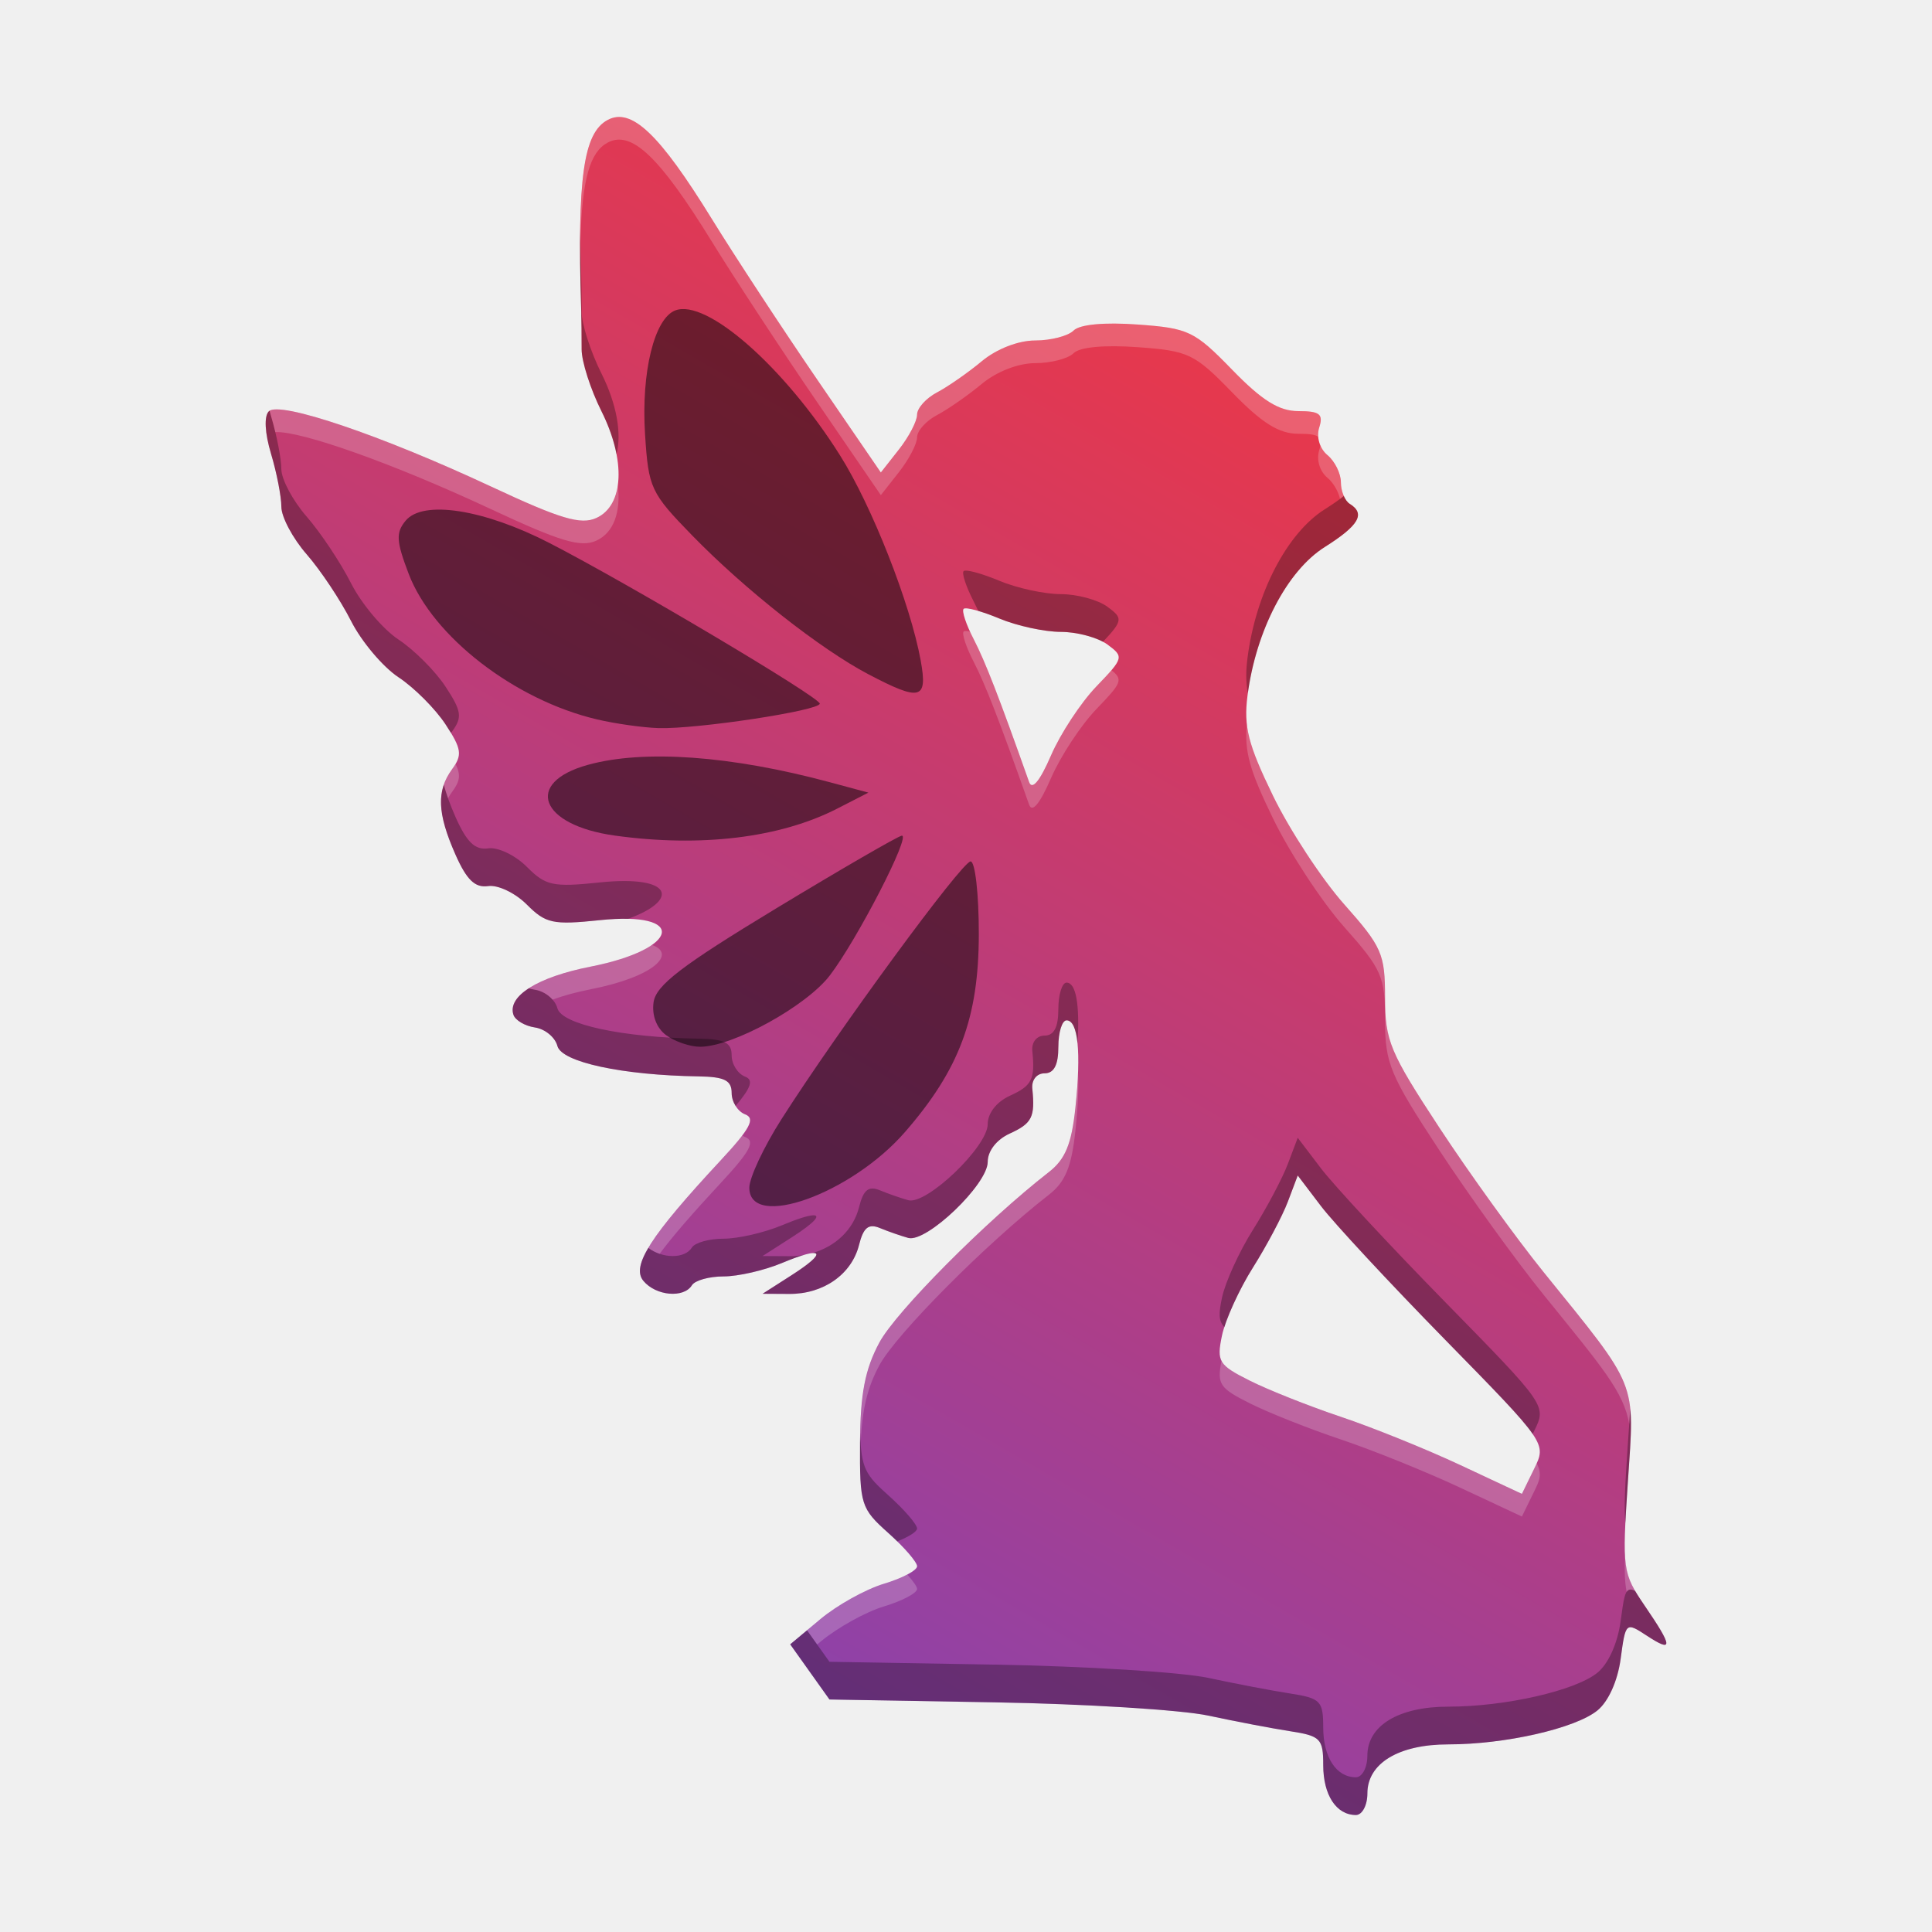
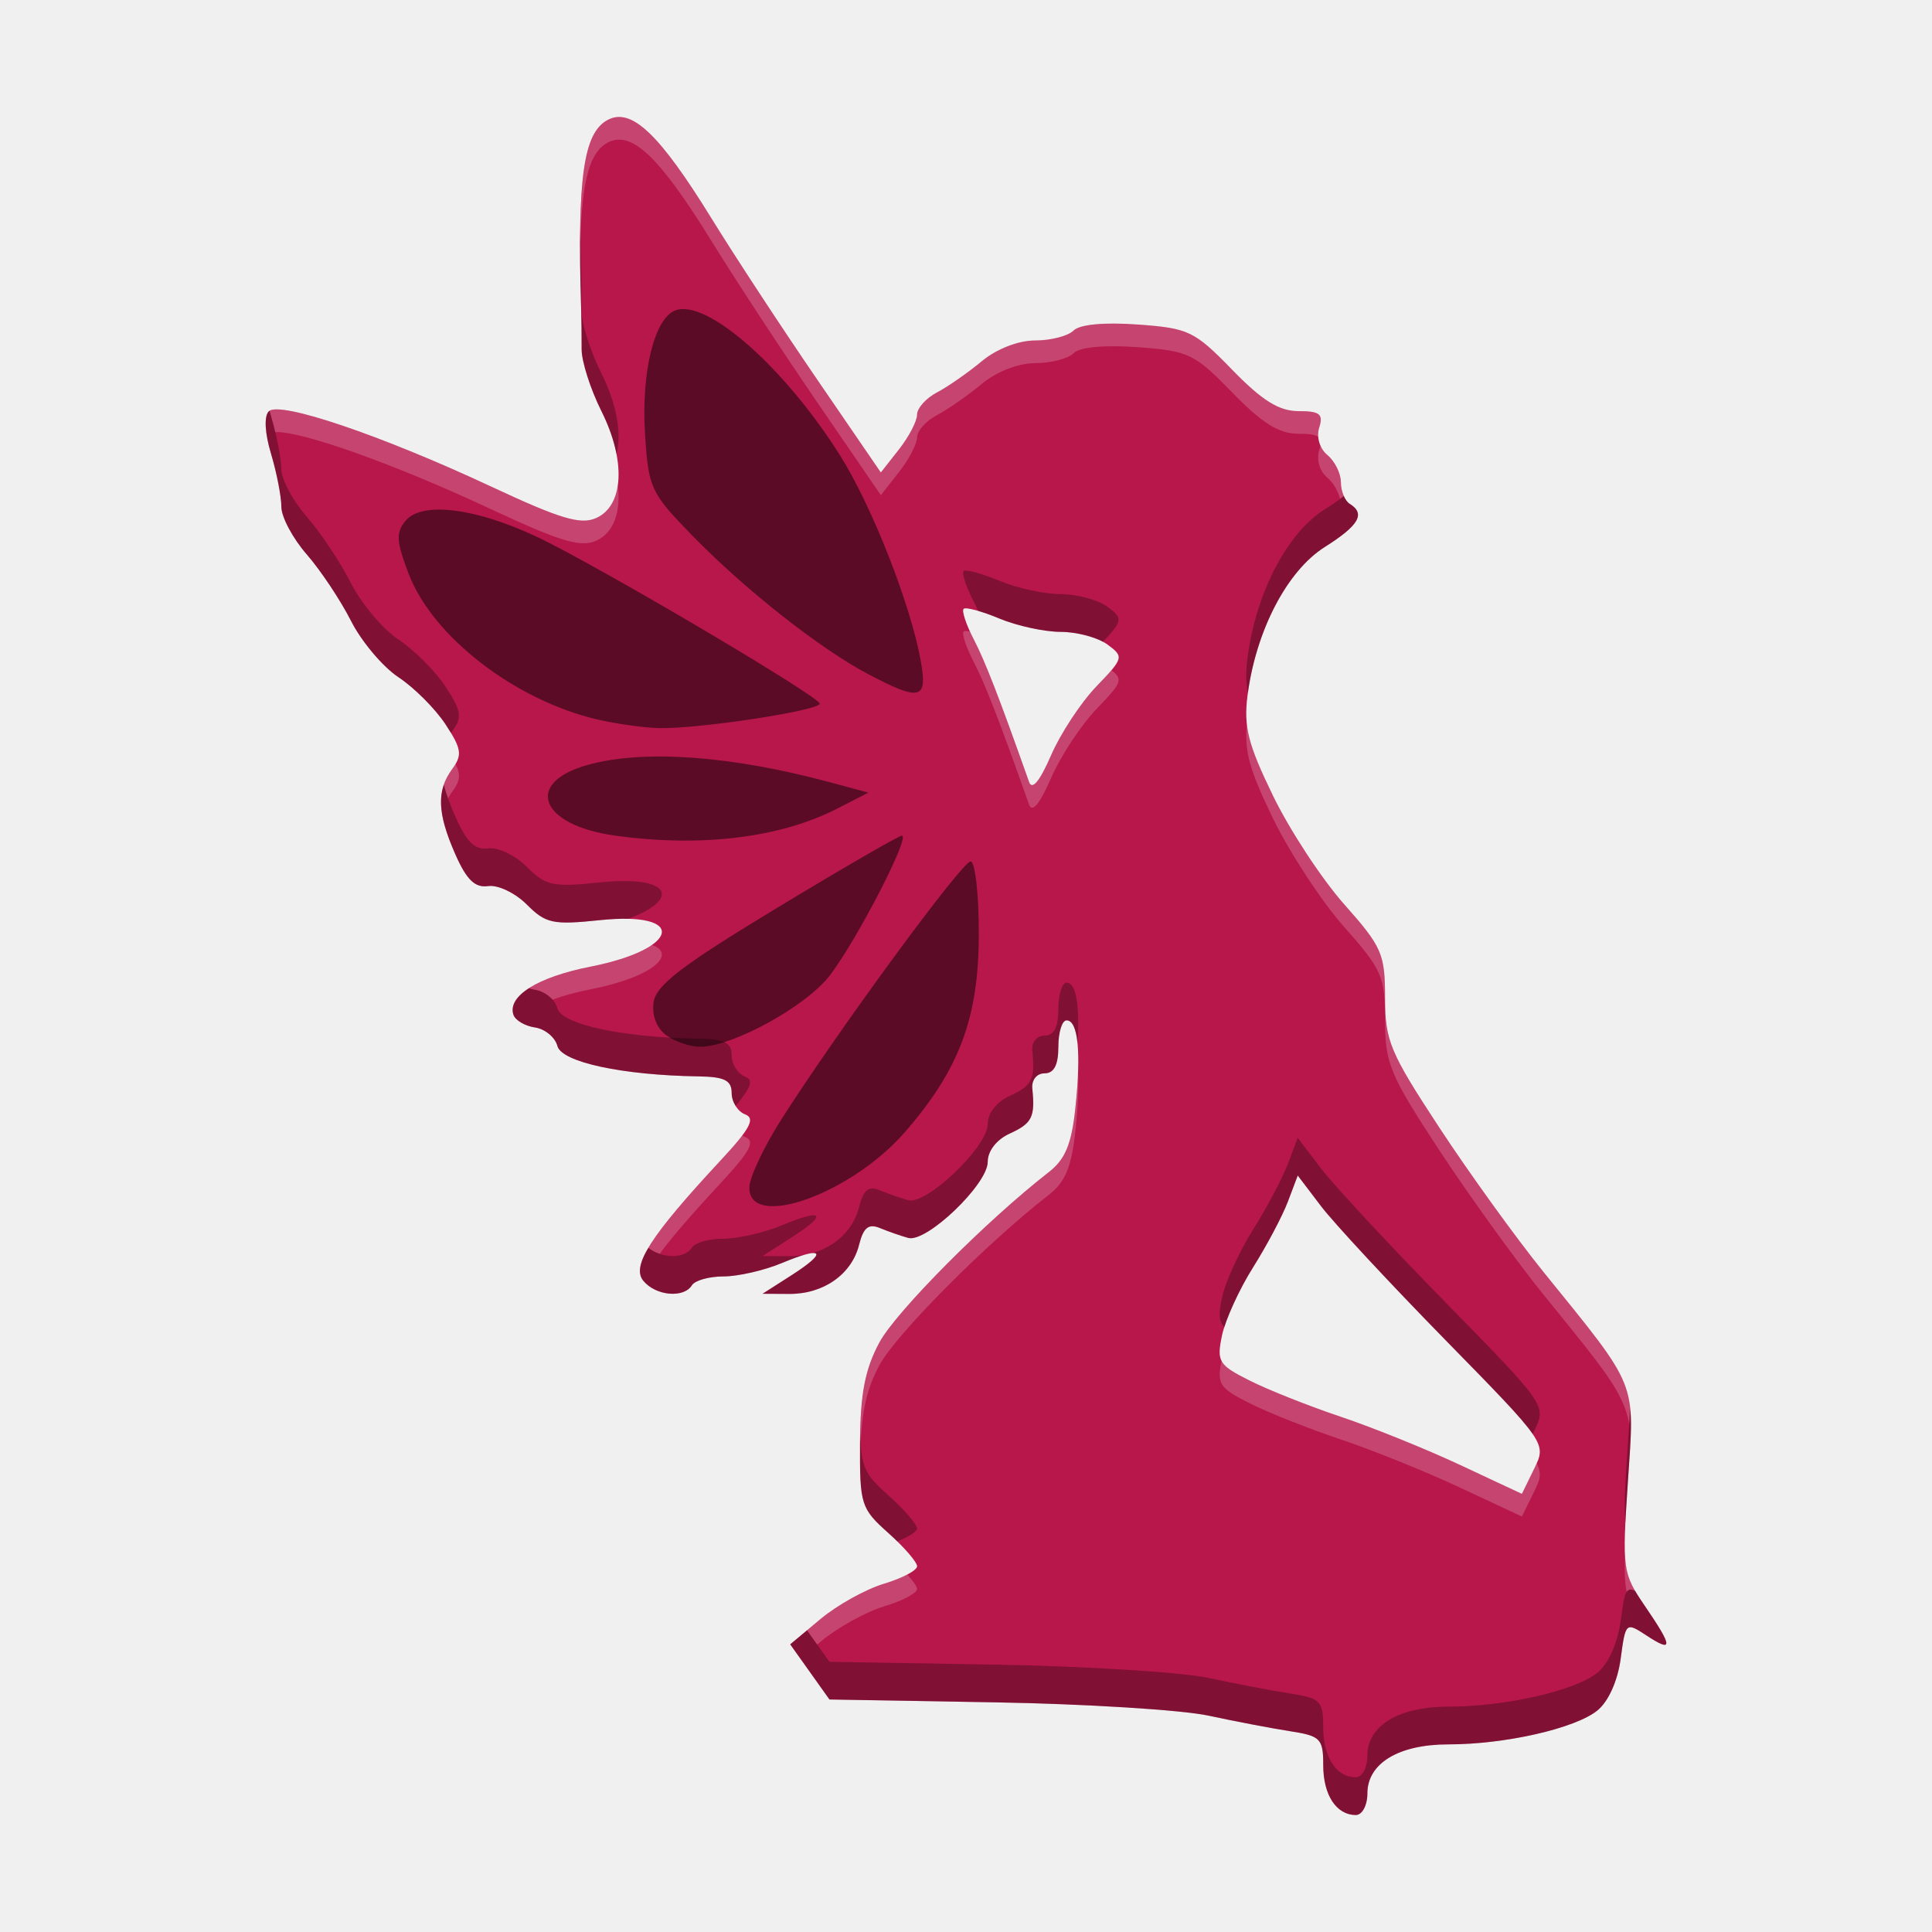
<svg xmlns="http://www.w3.org/2000/svg" version="1.1" viewBox="0 0 512 512">
-   <defs>
-     <linearGradient id="a" x1="-61.929" x2="-191.2" y1="286.03" y2="509.93" gradientTransform="matrix(1.7549 0 0 1.7549 500.15 -468.76)" gradientUnits="userSpaceOnUse">
-       <stop stop-color="#fd3535" offset="0" />
-       <stop stop-color="#8c42ab" offset="1" />
-     </linearGradient>
-   </defs>
  <g stroke-width="2.34">
-     <path d="m362.37 475.28c0-7.985 8.283-13.002 21.465-13.002 15.055 0 33.61-4.222 39.493-8.987 2.916-2.361 5.378-7.837 6.167-13.715 1.3-9.69 1.366-9.749 6.872-6.142 7.102 4.654 7.002 3.085-0.503-7.906-5.871-8.597-6.012-9.636-4.46-32.778 1.819-27.118 2.901-24.424-22.358-55.657-7.286-9.009-19.715-26.234-27.621-38.28-13.092-19.946-14.374-23.019-14.374-34.436 0-11.588-0.817-13.455-10.809-24.706-5.945-6.694-14.434-19.628-18.864-28.742-6.624-13.628-7.827-18.35-6.775-26.585 2.189-17.141 10.457-33.056 20.447-39.363 9.095-5.742 10.889-8.836 6.641-11.461-1.287-0.795-2.34-3.361-2.34-5.701s-1.603-5.586-3.563-7.212c-2.057-1.707-2.979-4.795-2.182-7.306 1.133-3.568 0.141-4.349-5.519-4.349-5.141 0-9.614-2.792-17.547-10.954-9.996-10.284-11.526-11.017-25.021-11.993-8.891-0.643-15.378-0.035-17.007 1.594-1.448 1.449-6.028 2.634-10.176 2.634-4.483 0-10.225 2.232-14.156 5.502-3.638 3.026-8.983 6.749-11.879 8.272s-5.265 4.17-5.265 5.882-2.161 5.86-4.803 9.218l-4.803 6.106-16.841-24.585c-9.263-13.522-21.85-32.712-27.973-42.644-13.884-22.523-21.294-29.557-27.588-26.188-6.391 3.42-8.074 15.316-7.026 49.663 0.088 2.896 0.151 7.897 0.139 11.115-0.012 3.217 2.348 10.588 5.243 16.379 6.528 13.054 5.966 24.987-1.332 28.312-4.13 1.882-9.486 0.286-27.866-8.304-29.2-13.645-56.129-22.765-58.941-19.961-1.304 1.3-1.074 5.727 0.585 11.263 1.503 5.017 2.733 11.332 2.733 14.033s3.017 8.371 6.705 12.598 8.977 12.168 11.754 17.645c2.777 5.478 8.447 12.205 12.599 14.95 4.152 2.745 9.761 8.366 12.465 12.49 4.237 6.465 4.479 8.095 1.755 11.821-4.205 5.75-3.983 11.688 0.843 22.628 2.98 6.754 5.201 8.899 8.686 8.391 2.575-0.376 7.184 1.826 10.242 4.894 5.008 5.024 6.918 5.435 19.284 4.142 23.349-2.44 21.372 7.64-2.416 12.32-13.977 2.75-22.047 7.788-20.416 12.747 0.48 1.459 3.052 2.976 5.716 3.37 2.664 0.394 5.336 2.601 5.938 4.905 1.12 4.283 17.2 7.746 37.405 8.055 6.894 0.106 8.775 1.052 8.775 4.417 0 2.355 1.608 4.899 3.573 5.654 2.779 1.066 1.333 3.78-6.506 12.211-18.633 20.04-23.723 27.976-20.462 31.905 3.31 3.989 10.706 4.658 12.865 1.164 0.795-1.287 4.577-2.34 8.403-2.34s10.77-1.593 15.431-3.541c11.041-4.613 12.323-3.024 2.588 3.209l-7.703 4.932 7.084 0.039c9.062 0.051 16.53-5.197 18.486-12.988 1.159-4.619 2.514-5.713 5.532-4.469 2.198 0.907 5.576 2.084 7.507 2.617 4.833 1.334 21.059-14.191 21.059-20.15 0-2.902 2.349-5.92 5.85-7.515 5.892-2.685 6.735-4.358 5.972-11.859-0.237-2.331 1.159-4.095 3.24-4.095 2.503 0 3.657-2.214 3.657-7.02 0-3.861 0.98-7.02 2.177-7.02 3.053 0 3.901 8.378 2.343 23.151-1.016 9.639-2.675 13.667-7.02 17.048-16.607 12.923-40.547 37.002-44.947 45.208-3.786 7.061-5.04 13.571-5.109 26.51-0.088 16.444 0.222 17.431 7.513 23.951 4.183 3.74 7.605 7.702 7.605 8.803 0 1.101-3.949 3.187-8.775 4.634-4.826 1.448-12.391 5.653-16.812 9.346l-8.037 6.714 10.405 14.612 43.783 0.755c24.081 0.415 49.574 2.001 56.653 3.524 7.078 1.523 16.818 3.38 21.644 4.128 8.064 1.249 8.775 1.976 8.775 8.975 0 7.942 3.461 13.231 8.658 13.231 1.673 0 3.042-2.573 3.042-5.717zm24.569-87.047c-9.009-4.215-23.224-9.957-31.589-12.76-8.365-2.803-19.229-7.115-24.142-9.582-8.26-4.148-8.815-5.048-7.368-11.962 0.86-4.112 4.549-12.215 8.198-18.006 3.648-5.791 7.814-13.651 9.256-17.466l2.623-6.937 6.159 8.107c3.387 4.459 18.225 20.427 32.973 35.486 26.803 27.367 26.813 27.383 23.542 34.081l-3.272 6.702zm-114.22-181c-8.007-22.61-11.615-31.908-14.686-37.847-2.004-3.876-3.201-7.489-2.661-8.03 0.541-0.541 4.796 0.61 9.457 2.557 4.661 1.947 11.992 3.541 16.291 3.541 4.3 0 9.862 1.506 12.36 3.346 4.406 3.246 4.318 3.58-2.927 11.115-4.108 4.273-9.522 12.507-12.03 18.298-2.946 6.8-5.002 9.287-5.804 7.02z" fill="url(#a)" />
+     <path d="m362.37 475.28c0-7.985 8.283-13.002 21.465-13.002 15.055 0 33.61-4.222 39.493-8.987 2.916-2.361 5.378-7.837 6.167-13.715 1.3-9.69 1.366-9.749 6.872-6.142 7.102 4.654 7.002 3.085-0.503-7.906-5.871-8.597-6.012-9.636-4.46-32.778 1.819-27.118 2.901-24.424-22.358-55.657-7.286-9.009-19.715-26.234-27.621-38.28-13.092-19.946-14.374-23.019-14.374-34.436 0-11.588-0.817-13.455-10.809-24.706-5.945-6.694-14.434-19.628-18.864-28.742-6.624-13.628-7.827-18.35-6.775-26.585 2.189-17.141 10.457-33.056 20.447-39.363 9.095-5.742 10.889-8.836 6.641-11.461-1.287-0.795-2.34-3.361-2.34-5.701s-1.603-5.586-3.563-7.212c-2.057-1.707-2.979-4.795-2.182-7.306 1.133-3.568 0.141-4.349-5.519-4.349-5.141 0-9.614-2.792-17.547-10.954-9.996-10.284-11.526-11.017-25.021-11.993-8.891-0.643-15.378-0.035-17.007 1.594-1.448 1.449-6.028 2.634-10.176 2.634-4.483 0-10.225 2.232-14.156 5.502-3.638 3.026-8.983 6.749-11.879 8.272s-5.265 4.17-5.265 5.882-2.161 5.86-4.803 9.218l-4.803 6.106-16.841-24.585c-9.263-13.522-21.85-32.712-27.973-42.644-13.884-22.523-21.294-29.557-27.588-26.188-6.391 3.42-8.074 15.316-7.026 49.663 0.088 2.896 0.151 7.897 0.139 11.115-0.012 3.217 2.348 10.588 5.243 16.379 6.528 13.054 5.966 24.987-1.332 28.312-4.13 1.882-9.486 0.286-27.866-8.304-29.2-13.645-56.129-22.765-58.941-19.961-1.304 1.3-1.074 5.727 0.585 11.263 1.503 5.017 2.733 11.332 2.733 14.033s3.017 8.371 6.705 12.598 8.977 12.168 11.754 17.645c2.777 5.478 8.447 12.205 12.599 14.95 4.152 2.745 9.761 8.366 12.465 12.49 4.237 6.465 4.479 8.095 1.755 11.821-4.205 5.75-3.983 11.688 0.843 22.628 2.98 6.754 5.201 8.899 8.686 8.391 2.575-0.376 7.184 1.826 10.242 4.894 5.008 5.024 6.918 5.435 19.284 4.142 23.349-2.44 21.372 7.64-2.416 12.32-13.977 2.75-22.047 7.788-20.416 12.747 0.48 1.459 3.052 2.976 5.716 3.37 2.664 0.394 5.336 2.601 5.938 4.905 1.12 4.283 17.2 7.746 37.405 8.055 6.894 0.106 8.775 1.052 8.775 4.417 0 2.355 1.608 4.899 3.573 5.654 2.779 1.066 1.333 3.78-6.506 12.211-18.633 20.04-23.723 27.976-20.462 31.905 3.31 3.989 10.706 4.658 12.865 1.164 0.795-1.287 4.577-2.34 8.403-2.34s10.77-1.593 15.431-3.541c11.041-4.613 12.323-3.024 2.588 3.209l-7.703 4.932 7.084 0.039c9.062 0.051 16.53-5.197 18.486-12.988 1.159-4.619 2.514-5.713 5.532-4.469 2.198 0.907 5.576 2.084 7.507 2.617 4.833 1.334 21.059-14.191 21.059-20.15 0-2.902 2.349-5.92 5.85-7.515 5.892-2.685 6.735-4.358 5.972-11.859-0.237-2.331 1.159-4.095 3.24-4.095 2.503 0 3.657-2.214 3.657-7.02 0-3.861 0.98-7.02 2.177-7.02 3.053 0 3.901 8.378 2.343 23.151-1.016 9.639-2.675 13.667-7.02 17.048-16.607 12.923-40.547 37.002-44.947 45.208-3.786 7.061-5.04 13.571-5.109 26.51-0.088 16.444 0.222 17.431 7.513 23.951 4.183 3.74 7.605 7.702 7.605 8.803 0 1.101-3.949 3.187-8.775 4.634-4.826 1.448-12.391 5.653-16.812 9.346l-8.037 6.714 10.405 14.612 43.783 0.755c24.081 0.415 49.574 2.001 56.653 3.524 7.078 1.523 16.818 3.38 21.644 4.128 8.064 1.249 8.775 1.976 8.775 8.975 0 7.942 3.461 13.231 8.658 13.231 1.673 0 3.042-2.573 3.042-5.717zm24.569-87.047c-9.009-4.215-23.224-9.957-31.589-12.76-8.365-2.803-19.229-7.115-24.142-9.582-8.26-4.148-8.815-5.048-7.368-11.962 0.86-4.112 4.549-12.215 8.198-18.006 3.648-5.791 7.814-13.651 9.256-17.466l2.623-6.937 6.159 8.107c3.387 4.459 18.225 20.427 32.973 35.486 26.803 27.367 26.813 27.383 23.542 34.081l-3.272 6.702zm-114.22-181c-8.007-22.61-11.615-31.908-14.686-37.847-2.004-3.876-3.201-7.489-2.661-8.03 0.541-0.541 4.796 0.61 9.457 2.557 4.661 1.947 11.992 3.541 16.291 3.541 4.3 0 9.862 1.506 12.36 3.346 4.406 3.246 4.318 3.58-2.927 11.115-4.108 4.273-9.522 12.507-12.03 18.298-2.946 6.8-5.002 9.287-5.804 7.02z" fill="#b8174c" />
    <path d="m198.58 314.75c0-2.636 3.827-10.796 8.504-18.134 15.024-23.572 47.863-68.33 50.134-68.33 1.21 0 2.19 8.687 2.177 19.304-0.026 22.138-5.147 35.846-19.592 52.442-14.275 16.401-41.223 26.022-41.223 14.718zm-22.004-40.382c-2.565-1.875-3.867-5.258-3.372-8.756 0.639-4.509 7.406-9.694 32.396-24.823 17.374-10.518 32.394-19.213 33.377-19.323 2.522-0.282-11.743 27.434-19.053 37.019-6.213 8.147-25.695 18.875-34.352 18.916-2.65 0.012-6.698-1.352-8.997-3.033zm-13.706-52.94c-19.798-2.759-24.079-14.013-7.122-18.722 14.847-4.123 37.925-2.471 64.154 4.592l10.232 2.755-8.226 4.22c-15.177 7.787-36.216 10.336-59.039 7.155zm-4.689-30.787c-21.773-5.13-43.522-21.935-49.858-38.525-3.33-8.72-3.459-10.952-0.814-14.139 4.592-5.533 20.675-3.033 38.094 5.923 20.998 10.796 71.588 40.854 71.646 42.568 0.062 1.842-32.631 6.801-42.749 6.484-4.13-0.129-11.474-1.169-16.32-2.311zm71.989-11.934c-12.731-6.683-32.695-22.402-46.686-36.758-11.062-11.351-11.63-12.569-12.542-26.892-1.043-16.384 2.443-30.655 8.011-32.792 8.266-3.172 28.868 14.946 43.648 38.385 8.466 13.426 18.662 39.35 21.396 54.403 1.885 10.376-0.049 10.888-13.827 3.654z" opacity=".5" />
    <path d="m153.75 60.303c-0.094 5.879-0.006 12.849 0.248 21.158 0.088 2.896 0.151 7.898 0.139 11.115-0.012 3.217 2.348 10.588 5.244 16.379 1.99 3.98 3.312 7.851 3.994 11.41 1.405-5.459 0.105-13.212-3.994-21.41-2.896-5.791-5.256-13.162-5.244-16.379 0.012-3.217-0.05-8.22-0.139-11.115-0.123-4.03-0.203-7.724-0.248-11.158zm-82.309 48.564c-0.069 0.044-0.147 0.083-0.199 0.135-1.304 1.3-1.075 5.728 0.584 11.264 1.503 5.017 2.732 11.332 2.732 14.033s3.017 8.37 6.705 12.598c3.688 4.227 8.979 12.169 11.756 17.646 2.777 5.478 8.447 12.204 12.6 14.949 4.152 2.745 9.76 8.366 12.463 12.49 0.549 0.838 1.026 1.589 1.443 2.279 0.105-0.153 0.201-0.307 0.312-0.459 2.724-3.726 2.481-5.355-1.756-11.82-2.703-4.125-8.31-9.745-12.463-12.49-4.152-2.745-9.822-9.472-12.6-14.949-2.777-5.478-8.068-13.419-11.756-17.646-3.688-4.227-6.705-9.896-6.705-12.598s-1.229-9.017-2.732-14.033c-0.144-0.479-0.263-0.937-0.385-1.398zm284.69 22.58c-1.33 1.06-3.005 2.227-5.08 3.537-9.991 6.307-18.258 22.222-20.447 39.363-0.438 3.428-0.476 6.252 0.096 9.357 2.312-16.894 10.486-32.493 20.352-38.721 9.095-5.742 10.888-8.836 6.641-11.461-0.601-0.371-1.145-1.136-1.56-2.076zm-100.39 19.781c-0.177 0.016-0.302 0.059-0.369 0.127-0.541 0.541 0.656 4.154 2.66 8.029 0.4 0.774 0.811 1.615 1.238 2.525 1.602 0.472 3.531 1.155 5.559 2.002 4.661 1.947 11.991 3.541 16.291 3.541 3.719 0 8.373 1.128 11.182 2.623 5.41-5.723 5.18-6.329 1.178-9.277-2.498-1.84-8.06-3.346-12.359-3.346-4.3 1e-5 -11.63-1.594-16.291-3.541-4.078-1.704-7.847-2.799-9.088-2.684zm-138.12 56.723c-1.619 4.67-0.633 10.109 3.061 18.48 2.98 6.754 5.2 8.899 8.686 8.391 2.575-0.376 7.185 1.827 10.242 4.894 5.008 5.024 6.918 5.435 19.283 4.143 2.912-0.304 5.43-0.414 7.561-0.363 13.761-4.988 11.931-11.674-7.561-9.637-12.366 1.292-14.275 0.882-19.283-4.143-3.057-3.067-7.667-5.27-10.242-4.894-3.485 0.508-5.706-1.637-8.686-8.391-1.422-3.223-2.433-6.003-3.061-8.48zm165.03 52.457c-1.197 0-2.178 3.159-2.178 7.019 0 4.805-1.153 7.019-3.656 7.019-2.082 0-3.477 1.765-3.24 4.096 0.763 7.5-0.08 9.173-5.973 11.857-3.501 1.595-5.85 4.614-5.85 7.516 0 5.958-16.225 21.484-21.059 20.15-1.93-0.533-5.309-1.711-7.508-2.617-3.018-1.244-4.372-0.15-5.531 4.469-1.499 5.973-6.244 10.44-12.457 12.182 2.533-0.254 0.859 1.82-5.41 5.834l-7.703 4.934 7.084 0.039c9.062 0.051 16.531-5.197 18.486-12.988 1.159-4.619 2.513-5.713 5.531-4.469 2.198 0.907 5.577 2.084 7.508 2.617 4.833 1.334 21.059-14.192 21.059-20.15 0-2.902 2.349-5.921 5.85-7.516 5.892-2.685 6.736-4.357 5.973-11.857-0.237-2.331 1.159-4.096 3.24-4.096 2.503 0 3.656-2.214 3.656-7.019 0-3.861 0.98-7.019 2.178-7.019 1.541 0 2.519 2.14 2.91 6.154 0.606-10.346-0.384-16.154-2.91-16.154zm-142.5 1.496c-3.364 2.178-4.883 4.609-4.09 7.021 0.48 1.459 3.053 2.975 5.717 3.369 2.664 0.394 5.335 2.6 5.938 4.904 1.12 4.283 17.201 7.747 37.406 8.057 6.894 0.106 8.773 1.052 8.773 4.416 0 1.172 0.401 2.39 1.043 3.412 4.215-4.97 4.74-6.91 2.531-7.758-1.965-0.754-3.574-3.299-3.574-5.654 0-3.365-1.879-4.31-8.773-4.416-20.206-0.31-36.286-3.774-37.406-8.057-0.602-2.304-3.274-4.51-5.938-4.904-0.554-0.082-1.099-0.222-1.627-0.391zm203.76 39.619-2.621 6.936c-1.442 3.815-5.609 11.676-9.258 17.467-3.648 5.791-7.337 13.894-8.197 18.006-0.838 4.007-0.992 5.994 0.625 7.764 1.415-4.392 4.497-10.889 7.572-15.77 3.648-5.791 7.815-13.652 9.258-17.467l2.621-6.936 6.16 8.105c3.387 4.459 18.225 20.428 32.973 35.486 13.551 13.837 20.24 20.672 23.133 24.924l0.41-0.842c3.271-6.699 3.26-6.715-23.543-34.082-14.748-15.059-29.585-31.028-32.973-35.486l-6.16-8.105zm-128.48 20.547c-1.329 0.068-4.096 0.924-8.236 2.654-4.661 1.947-11.605 3.541-15.432 3.541-3.826 1e-5 -7.607 1.053-8.402 2.34-1.907 3.085-7.892 2.92-11.547 0.094-2.522 4.273-2.815 6.939-1.318 8.742 3.31 3.989 10.706 4.658 12.865 1.164 0.795-1.287 4.576-2.34 8.402-2.34s10.771-1.594 15.432-3.541c2.418-1.01 4.338-1.705 5.807-2.137-1.239 0.209-2.519 0.326-3.838 0.318l-7.084-0.039 7.703-4.934c6.084-3.896 7.864-5.976 5.648-5.863zm216.59 51.207c-0.156 2.731-0.38 5.816-0.625 9.477-0.722 10.766-1.068 16.723-0.65 20.908 0.145-3.025 0.352-6.462 0.65-10.908 0.604-9.001 1.12-14.713 0.625-19.477zm-204.06 6.408c-0.018 0.871-0.044 1.705-0.049 2.641-0.088 16.444 0.222 17.431 7.514 23.951 0.824 0.737 1.605 1.478 2.35 2.209 3.084-1.236 5.256-2.591 5.256-3.406 0-1.101-3.423-5.063-7.606-8.803-5.98-5.348-7.245-7.108-7.465-16.592zm204.15 41.555c-1.478-0.012-1.809 2.282-2.621 8.338-0.788 5.878-3.25 11.355-6.166 13.717-5.884 4.765-24.44 8.986-39.494 8.986-13.182 0-21.463 5.017-21.463 13.002 0 3.144-1.37 5.717-3.043 5.717-5.196 0-8.658-5.291-8.658-13.232 0-6.999-0.71-7.726-8.773-8.975-4.826-0.747-14.566-2.604-21.645-4.127-7.078-1.523-32.572-3.108-56.652-3.523l-43.783-0.756-5.203-7.307-0.738-1.035-4.465 3.728 10.406 14.613 43.783 0.756c24.081 0.415 49.574 2.001 56.652 3.523 7.078 1.523 16.818 3.38 21.645 4.127 8.064 1.249 8.773 1.976 8.773 8.975 0 7.942 3.462 13.232 8.658 13.232 1.673 0 3.043-2.572 3.043-5.717 0-7.985 8.281-13.002 21.463-13.002 15.055 0 33.61-4.222 39.494-8.986 2.916-2.361 5.378-7.838 6.166-13.717 1.3-9.69 1.367-9.748 6.873-6.141 7.102 4.654 7.002 3.084-0.504-7.906-1.018-1.49-1.853-2.747-2.547-3.938-0.468-0.22-0.868-0.351-1.201-0.354z" opacity=".3" />
    <path d="m164.08 31c-1.058-0.001-2.069 0.271-3.053 0.797-4.858 2.6-6.985 10.154-7.269 28.693 0.014 1.076 0.037 2.218 0.059 3.348 0.446-16.6 2.593-23.57 7.211-26.041 6.294-3.369 13.706 3.667 27.59 26.189 6.123 9.932 18.71 29.123 27.973 42.645l16.84 24.584 4.805-6.106c2.642-3.358 4.803-7.507 4.803-9.219s2.368-4.357 5.264-5.881c2.896-1.523 8.241-5.245 11.879-8.271 3.931-3.27 9.675-5.502 14.158-5.502 4.148 0 8.727-1.186 10.176-2.635 1.629-1.629 8.115-2.237 17.006-1.594 13.495 0.976 15.025 1.71 25.021 11.994 7.933 8.161 12.406 10.953 17.547 10.953 2.8 0 4.454 0.191 5.277 0.816-0.07-0.839-0.007-1.681 0.242-2.467 1.133-3.568 0.141-4.35-5.519-4.35-5.141 0-9.614-2.792-17.547-10.953-9.996-10.284-11.526-11.018-25.021-11.994-8.891-0.643-15.377-0.035-17.006 1.594-1.448 1.449-6.028 2.635-10.176 2.635-4.483 0-10.227 2.232-14.158 5.502-3.638 3.026-8.983 6.748-11.879 8.271-2.896 1.523-5.264 4.169-5.264 5.881s-2.161 5.86-4.803 9.219l-4.805 6.106-16.84-24.584c-9.263-13.522-21.85-32.712-27.973-42.645-11.714-19.003-18.822-26.981-24.537-26.986zm-10.346 31.764c-0.003 0.453-0.01 0.888-0.012 1.353 0.001-0.465 0.008-0.901 0.012-1.353zm-0.002 4.604c0.002 0.31-7.1e-4 0.595 0.002 0.91 4.5e-4 -0.051 0.001-0.097 0.002-0.148-0.002-0.257-0.002-0.508-0.004-0.762zm-80.344 41.129c-0.905-0.006-1.55 0.12-1.943 0.371 0.122 0.461 0.241 0.919 0.385 1.398 0.406 1.354 0.782 2.798 1.129 4.244 6.888-0.307 31.144 8.264 57.229 20.453 18.381 8.589 23.735 10.186 27.865 8.305 4.597-2.095 6.515-7.608 5.678-14.662-0.588 4.113-2.49 7.21-5.678 8.662-4.13 1.882-9.485 0.285-27.865-8.305-25.55-11.94-49.361-20.413-56.799-20.467zm-2.426 0.889c-0.018 0.031-0.035 0.065-0.053 0.098 0.017-0.033 0.034-0.067 0.053-0.098zm-0.42 1.25c-0.048 0.271-0.083 0.565-0.104 0.883 0.021-0.316 0.054-0.614 0.104-0.883zm-0.121 1.52c-0.001 0.15-1.2e-4 0.301 0.004 0.459-0.004-0.157-0.006-0.309-0.004-0.459zm279.51 5.914c-0.07 0.37-0.179 0.779-0.324 1.236-0.797 2.511 0.125 5.6 2.182 7.307 1.534 1.273 2.837 3.535 3.336 5.582 0.331-0.247 0.71-0.51 1.006-0.746-0.475-1.073-0.779-2.377-0.779-3.625 0-2.34-1.603-5.585-3.562-7.211-0.81-0.672-1.435-1.562-1.857-2.543zm6.902 14.619c0.031 0.042 0.064 0.073 0.096 0.113-0.031-0.039-0.065-0.072-0.096-0.113zm0.412 0.479c0.144 0.141 0.293 0.263 0.445 0.357-0.152-0.094-0.301-0.217-0.445-0.357zm1.273 0.945c0.067 0.054 0.123 0.11 0.186 0.164-0.062-0.054-0.119-0.11-0.186-0.164zm0.65 0.631c0.065 0.076 0.132 0.152 0.188 0.229-0.056-0.077-0.123-0.153-0.188-0.229zm0.301 0.387c0.089 0.139 0.163 0.28 0.223 0.424-0.059-0.144-0.134-0.284-0.223-0.424zm0.287 0.621c0.031 0.097 0.055 0.194 0.072 0.293-0.017-0.099-0.042-0.196-0.072-0.293zm0.105 0.52c0.01 0.133 0.007 0.269-0.006 0.406 0.013-0.138 0.016-0.273 0.006-0.406zm-0.055 0.697c-0.017 0.08-0.038 0.162-0.062 0.244 0.024-0.082 0.046-0.164 0.062-0.244zm-0.27 0.775c-0.028 0.058-0.053 0.116-0.084 0.176 0.032-0.059 0.056-0.117 0.084-0.176zm-103.79 29.486c-0.177 0.016-0.302 0.059-0.369 0.127-0.541 0.541 0.656 4.154 2.66 8.029 3.071 5.939 6.678 15.235 14.686 37.846 0.803 2.267 2.859-0.219 5.805-7.019 2.509-5.791 7.921-14.024 12.029-18.297 6.573-6.837 7.213-7.767 3.992-10.301-0.951 1.118-2.255 2.494-3.992 4.301-4.108 4.273-9.521 12.506-12.029 18.297-2.946 6.8-5.002 9.286-5.805 7.019-8.007-22.61-11.615-31.907-14.686-37.846-0.358-0.692-0.679-1.368-0.98-2.027-0.55-0.101-1.016-0.156-1.31-0.129zm74.688 24.656c-0.703 7.337 0.746 12.291 6.947 25.049 4.43 9.114 12.918 22.046 18.863 28.74 9.993 11.251 10.811 13.119 10.811 24.707 0 11.417 1.281 14.489 14.373 34.436 7.906 12.045 20.335 29.271 27.621 38.279 15.734 19.456 21.233 25.758 22.713 34.293 0.089-1.327 0.202-2.905 0.27-4.082-0.992-9.599-6.103-15.339-22.982-36.211-7.286-9.009-19.715-26.234-27.621-38.279-13.092-19.946-14.373-23.019-14.373-34.436 0-11.588-0.818-13.456-10.811-24.707-5.945-6.694-14.433-19.626-18.863-28.74-4.412-9.078-6.41-14.204-6.947-19.049zm-209.69 10.578c-0.249 0.423-0.548 0.863-0.896 1.34-1.039 1.421-1.793 2.858-2.287 4.375 0.025-0.075 0.044-0.152 0.07-0.227 0.285 1.126 0.661 2.324 1.107 3.588 0.33-0.583 0.69-1.163 1.109-1.736 1.952-2.67 2.37-4.272 0.896-7.34zm-3.432 6.566c-0.043 0.17-0.083 0.341-0.119 0.514 0.037-0.172 0.076-0.344 0.119-0.514zm-0.303 1.559c-0.021 0.157-0.035 0.317-0.051 0.477 0.016-0.159 0.03-0.32 0.051-0.477zm-0.117 1.51c-0.003 0.12-0.009 0.238-0.01 0.359 8.1e-4 -0.121 0.006-0.24 0.01-0.359zm0.039 1.734c0.009 0.115 0.02 0.233 0.031 0.35-0.011-0.117-0.023-0.234-0.031-0.35zm0.203 1.734c0.007 0.046 0.01 0.088 0.018 0.135 4.1e-4 -0.002 0.002-0.004 0.002-0.006-0.007-0.044-0.013-0.085-0.02-0.129zm55.648 34.85c-2.97 2.08-8.435 4.215-16.297 5.762-7.175 1.412-12.778 3.429-16.326 5.727 0.528 0.168 1.073 0.309 1.627 0.391 1.739 0.257 3.471 1.292 4.639 2.617 2.865-1.049 6.229-1.98 10.061-2.734 16.995-3.344 22.849-9.441 16.297-11.762zm-32.623 11.488c-0.42 0.272-0.813 0.549-1.174 0.828 0.362-0.28 0.753-0.556 1.174-0.828zm-1.174 0.828c-0.361 0.279-0.694 0.56-0.994 0.846 0.301-0.285 0.633-0.567 0.994-0.846zm-1.01 0.863c-0.293 0.279-0.56 0.561-0.793 0.846 0.234-0.284 0.5-0.567 0.793-0.846zm-0.834 0.902c-0.218 0.271-0.415 0.543-0.578 0.818 0.164-0.275 0.359-0.547 0.578-0.818zm-0.637 0.932c-0.314 0.558-0.526 1.121-0.604 1.688 0.079-0.566 0.288-1.13 0.604-1.688zm-0.604 1.688c-0.02 0.147-0.034 0.296-0.037 0.443 0.004-0.148 0.017-0.296 0.037-0.443zm-0.033 0.553c4.7e-4 0.117 7.1e-4 0.234 0.012 0.352-0.011-0.117-0.011-0.235-0.012-0.352zm0.012 0.352c0.014 0.15 0.037 0.301 0.068 0.451-0.032-0.151-0.054-0.3-0.068-0.451zm0.189 0.904c0.051 0.156 0.135 0.313 0.234 0.469-0.097-0.156-0.183-0.312-0.234-0.469zm0.365 0.656c0.058 0.078 0.123 0.156 0.191 0.232-0.067-0.077-0.134-0.155-0.191-0.232zm149.26 14.691c-0.103 2.737-0.324 5.818-0.689 9.285-1.016 9.639-2.676 13.668-7.021 17.049-16.607 12.923-40.546 37.001-44.945 45.207-3.512 6.551-4.833 12.696-5.062 23.871 0.022 0.968 0.065 1.808 0.113 2.627 0.424-9.094 1.808-14.638 4.949-20.498 4.399-8.206 28.338-32.284 44.945-45.207 4.345-3.381 6.005-7.41 7.021-17.049 0.667-6.322 0.888-11.461 0.689-15.285zm-11.938 9.438c-0.002 0.025-0.003 0.051-0.006 0.076 0.002-0.025 0.004-0.051 0.006-0.076zm-77.059 7.203c-1.273 1.69-3.113 3.817-5.723 6.623-11.141 11.983-17.41 19.616-19.977 24.674 0.244-0.48 0.52-0.984 0.832-1.512 0.886 0.685 1.911 1.21 2.981 1.574 3.444-4.656 8.712-10.721 16.164-18.736 7.839-8.431 9.285-11.145 6.506-12.211-0.269-0.103-0.531-0.247-0.783-0.412zm-25.713 31.324c-0.226 0.446-0.422 0.872-0.59 1.279 0.17-0.408 0.363-0.832 0.59-1.279zm-0.66 1.451c-0.144 0.362-0.266 0.709-0.365 1.041 0.101-0.334 0.219-0.678 0.365-1.041zm-0.447 1.332c-0.191 0.72-0.294 1.384-0.271 1.973-0.02-0.591 0.077-1.25 0.271-1.973zm-0.27 2c0.013 0.293 0.053 0.572 0.117 0.836-0.063-0.265-0.106-0.542-0.117-0.836zm0.146 0.953c0.066 0.238 0.149 0.466 0.256 0.682-0.106-0.217-0.192-0.443-0.256-0.682zm0.342 0.838c0.106 0.191 0.221 0.376 0.359 0.551 5.5e-4 -0.001 0.001-0.003 0.002-0.004-0.137-0.174-0.257-0.357-0.361-0.547zm40.412 4.053c-0.44 0.023-0.88 0.044-1.328 0.041 0.448 0.002 0.89-0.014 1.328-0.041zm113.21 17.746c-1.246 6.251-0.463 7.287 7.496 11.283 4.913 2.467 15.775 6.779 24.141 9.582 8.365 2.803 22.581 8.545 31.59 12.76l16.379 7.662 3.273-6.701c1.367-2.8 2.151-4.438 0.654-7.389-0.197 0.438-0.411 0.891-0.654 1.389l-3.273 6.701-16.379-7.662c-9.009-4.215-23.225-9.957-31.59-12.76-8.365-2.803-19.228-7.115-24.141-9.582-4.412-2.215-6.611-3.51-7.496-5.283zm108.47 14.895c0.005 0.119 0.006 0.243 0.01 0.363-0.004-0.12-0.005-0.245-0.01-0.363zm0.037 2.398c-6.4e-4 0.124-0.003 0.249-0.004 0.375 0.001-0.125 0.003-0.251 0.004-0.375zm-1.584 34.186c-0.153 4.41-0.042 7.371 0.445 9.793 0.276-0.425 0.604-0.646 1.035-0.643 0.333 0.003 0.733 0.133 1.201 0.354 0.045 0.078 0.104 0.164 0.15 0.242-1.766-2.978-2.611-5.46-2.832-9.746zm-190.19 5.184c-1.589 0.838-3.778 1.717-6.186 2.439-4.826 1.448-12.39 5.655-16.811 9.348l-3.574 2.984 0.738 1.035 1.941 2.727 0.895-0.746c4.42-3.693 11.984-7.9 16.811-9.348 4.826-1.448 8.775-3.531 8.775-4.633 0-0.594-1.016-2.032-2.59-3.807zm193.89 5.963c0.063 0.098 0.12 0.193 0.186 0.293-0.066-0.101-0.122-0.194-0.186-0.293zm5.012 7.609c0.185 0.297 0.409 0.643 0.57 0.912-0.16-0.268-0.387-0.616-0.57-0.912z" fill="#fff" opacity=".2" />
  </g>
</svg>
